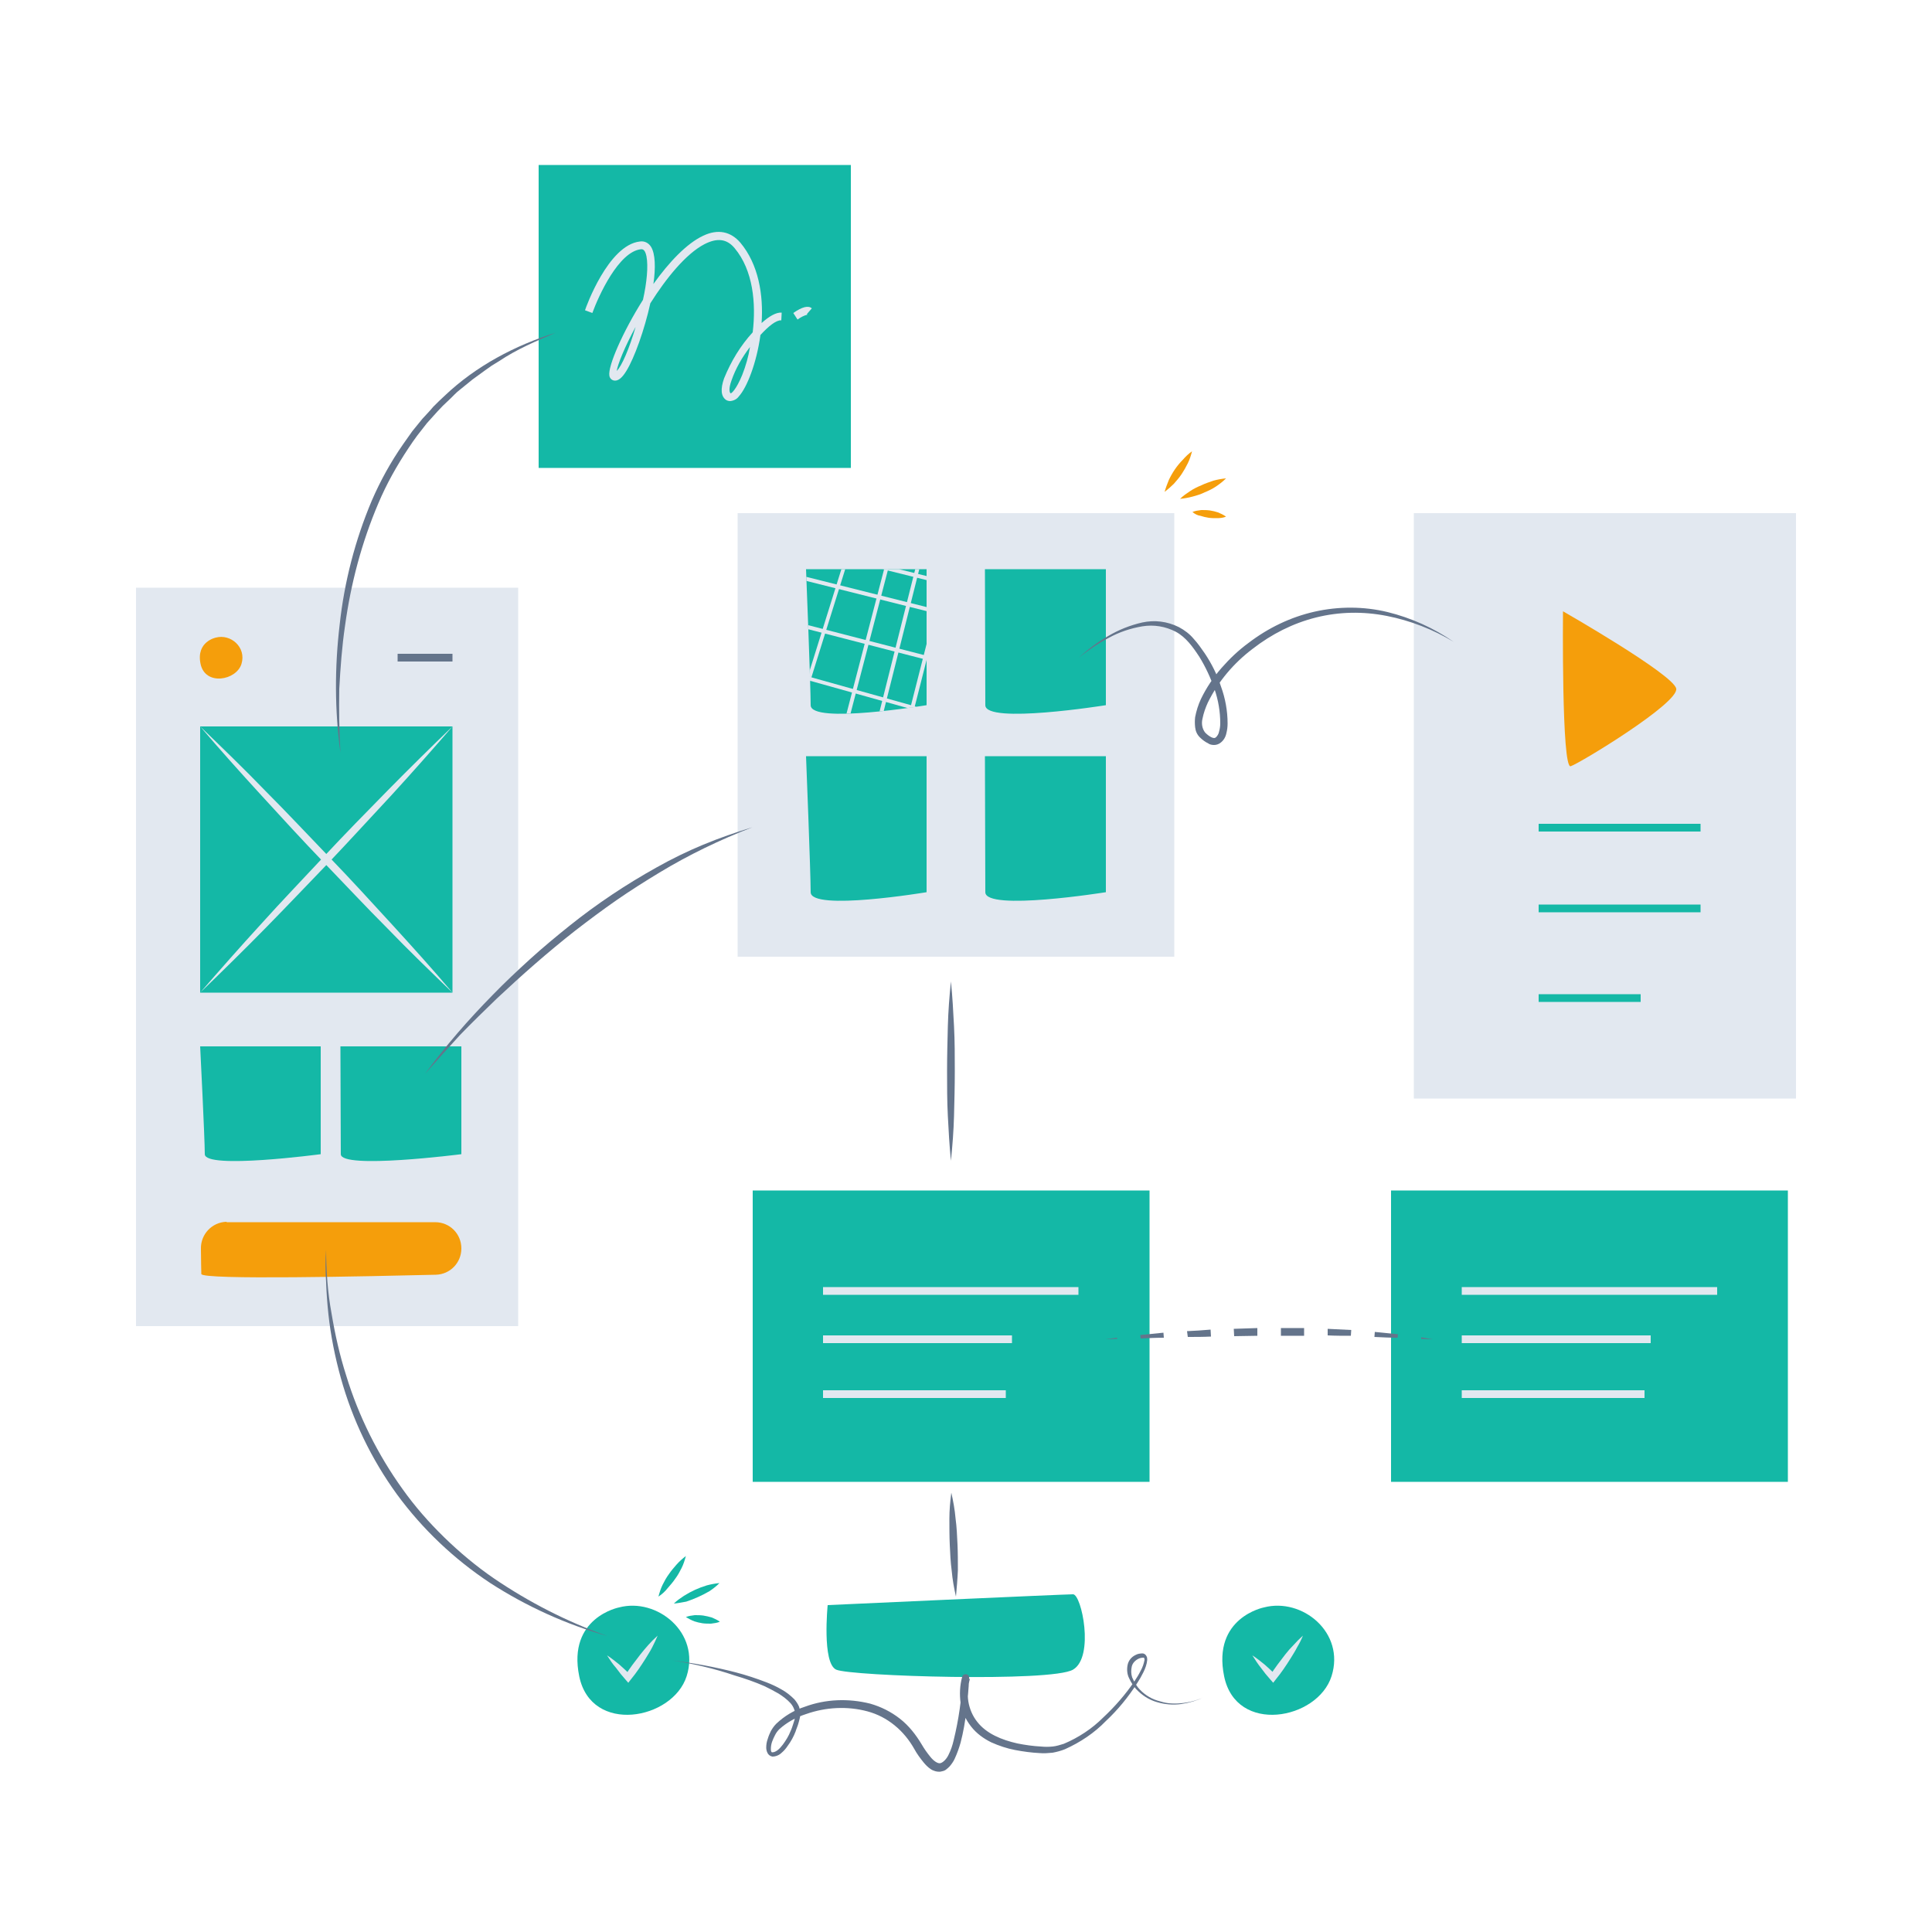
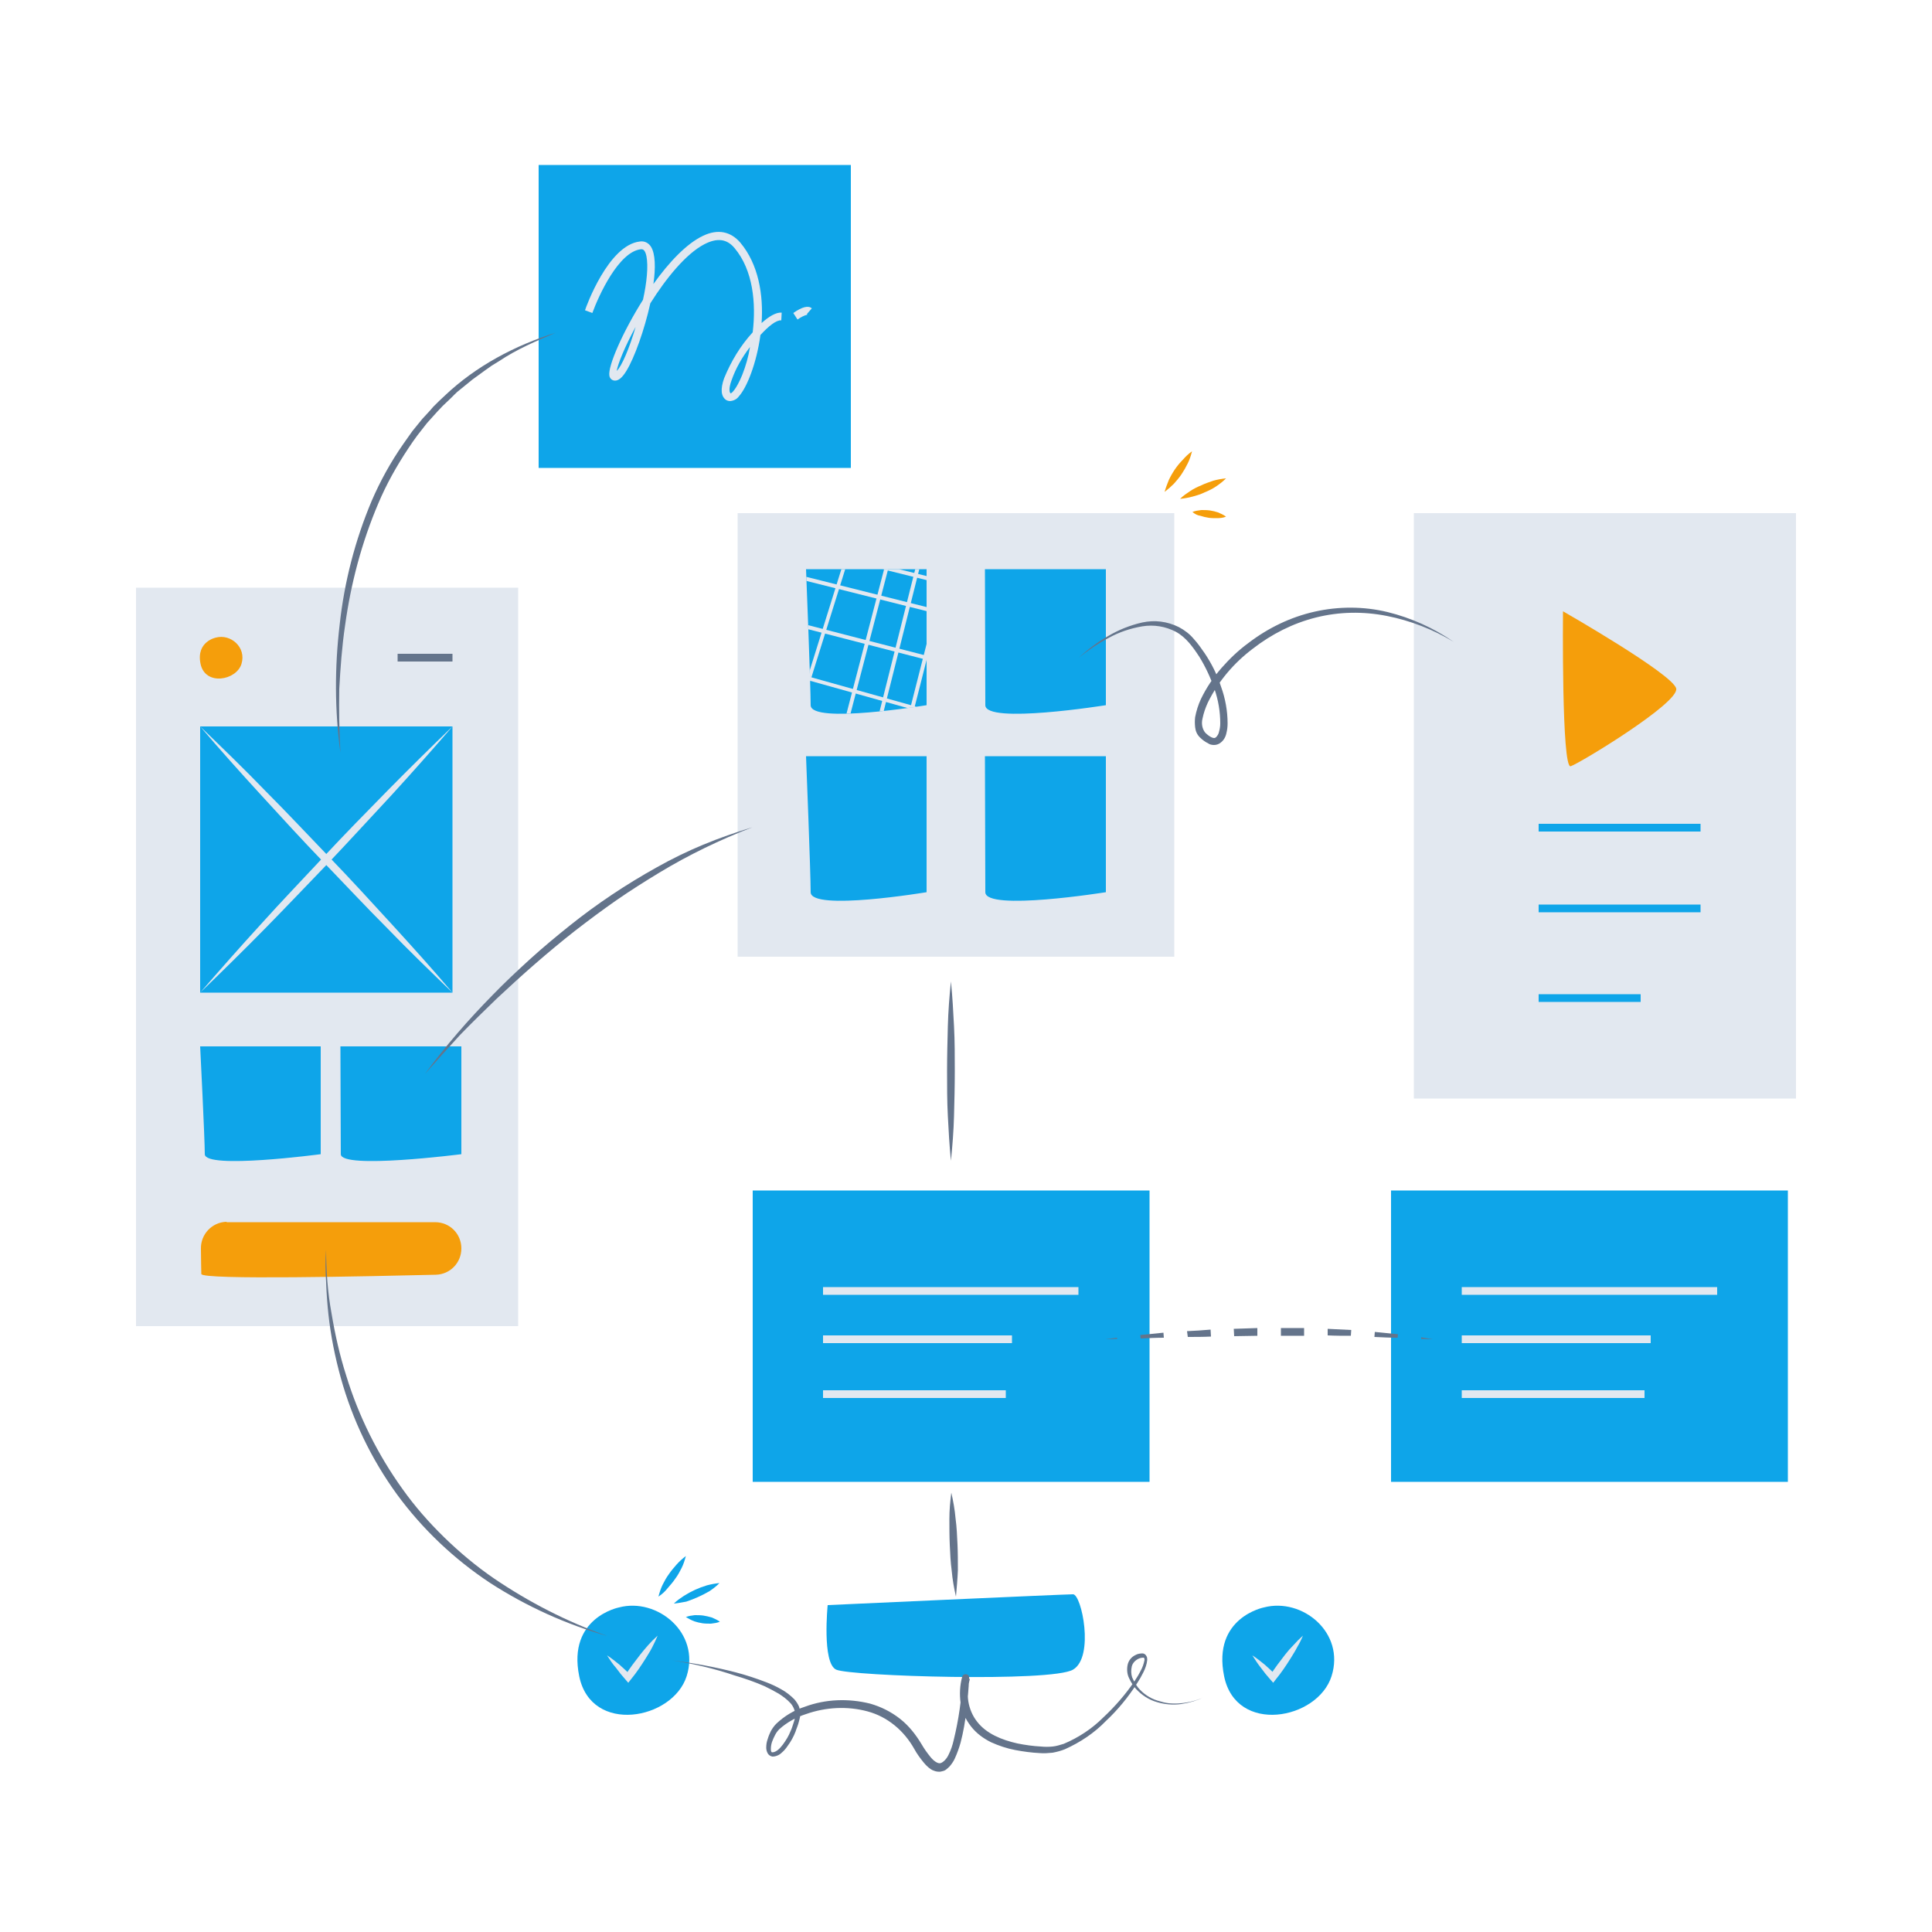
<svg xmlns="http://www.w3.org/2000/svg" xmlns:xlink="http://www.w3.org/1999/xlink" transform="scale(1)" version="1.1" id="Layer_1" x="0px" y="0px" viewBox="0 0 500 500" xml:space="preserve" class="show_show__wrapper__graphic__5Waiy ">
  <style type="text/css">
	.st0{fill:#E2E8F0;}
- 	.st1{fill:#14B8A6;}
+ 	.st1{fill:#0ea5e9;}
	.st2{fill:#F59E0B;}
	.st3{fill:#64748B;}
	.st4{clip-path:url(#SVGID_2_);}
</style>
  <g id="screen">
    <rect class="st0" x="35.2" y="152.1" width="98.9" height="191.1" />
    <rect class="st1" x="51.8" y="188" width="65.3" height="68.9" />
    <path class="st1" d="M51.8,270.8H83v27.9c0,0-30,4-30,0S51.8,270.8,51.8,270.8z" />
    <path class="st0" d="M51.8,256.9c5.2-6,10.4-11.9,15.8-17.8c5.3-5.9,10.8-11.6,16.2-17.4s10.9-11.4,16.5-17.1s11.2-11.2,16.9-16.7   c-5.2,6-10.4,11.9-15.8,17.8c-5.4,5.8-10.7,11.6-16.2,17.4c-5.5,5.7-10.9,11.4-16.5,17.1S57.5,251.4,51.8,256.9z" />
    <path class="st0" d="M51.8,188c5.7,5.5,11.4,11,16.9,16.7c5.6,5.6,11,11.4,16.5,17.1s10.8,11.5,16.2,17.4s10.7,11.8,15.8,17.8   c-5.7-5.5-11.4-11-16.9-16.7c-5.6-5.6-11-11.4-16.5-17.1s-10.8-11.5-16.2-17.4S56.9,194,51.8,188z" />
    <path class="st1" d="M88.1,270.8h31.3v27.9c0,0-31.2,4-31.2,0S88.1,270.8,88.1,270.8z" />
    <path class="st2" d="M58.8,316.3h53.8c3.8,0,6.8,3,6.8,6.8l0,0c0,3.7-2.9,6.7-6.6,6.8c-17,0.4-60.7,1.4-60.7-0.2   c0-0.9-0.1-3.6-0.1-6.5c-0.1-3.8,2.9-6.9,6.6-7C58.6,316.3,58.7,316.3,58.8,316.3z" />
    <path class="st2" d="M55.9,165c0,0-5.2,1-4,6.8s9.3,4.3,10.6,0S59.7,164,55.9,165z" />
    <rect class="st3" x="102.9" y="169.2" width="14.2" height="2" />
    <rect class="st1" x="139.4" y="42.7" width="80.8" height="78.4" />
    <path class="st0" d="M189,103.8c-0.4,0-0.8-0.1-1.1-0.3c-1.3-0.9-1.5-2.8-0.5-5.6c1.8-4.4,4.2-8.4,7.4-11.9   c0.9-7.5,0.1-16.1-4.7-21.8c-2-2.4-4.5-2.7-7.8-1c-4.8,2.5-9.9,8.8-14,15.3c-1.5,6.8-4.1,14.1-6.2,17.5c-1.1,1.8-2.1,2.6-3.1,2.5   c-0.7-0.1-1.2-0.6-1.3-1.3c-0.4-2.4,3.4-11.2,8.7-19.6c1-4.5,1.4-8.7,0.9-11.3c-0.4-1.9-1.1-1.8-1.4-1.8   c-5.8,0.6-11,12.1-12.6,16.5l-1.9-0.7c0.2-0.7,6-16.9,14.2-17.8c1.2-0.2,2.3,0.4,2.9,1.4c1.1,1.8,1.2,5.4,0.6,9.6   c4-5.6,8.6-10.5,12.9-12.5c3.8-1.8,7.1-1.1,9.6,1.8c4.7,5.6,6,13.5,5.5,20.8c1.9-1.7,3.7-2.8,5.2-2.7l-0.1,2   c-1.3-0.1-3.3,1.5-5.4,3.8c-1,7.3-3.5,13.6-5.6,15.9C190.7,103.3,189.9,103.7,189,103.8z M194.1,89.8c-2,2.6-3.7,5.5-4.8,8.7   c-0.8,2.2-0.5,3.1-0.2,3.3c0.2,0,1.4-0.9,3-4.8C193,94.7,193.7,92.3,194.1,89.8L194.1,89.8z M164.5,84.6c-2.8,5.1-4.6,9.6-4.9,11.4   C160.9,94.8,162.9,90.1,164.5,84.6L164.5,84.6z" />
    <path class="st0" d="M206.4,82.7l-1.1-1.7c2.3-1.6,3.9-2,4.8-1.2l-1.3,1.5c0.1,0.1,0.2,0.1,0.2,0.1l0,0   C208,81.7,207.2,82.1,206.4,82.7z" />
    <rect class="st0" x="365.9" y="132.8" width="98.9" height="151.5" />
    <path class="st2" d="M404.5,158.2c0,0-0.4,40.9,2,40.1s28.1-16.4,27.3-20.1S404.5,158.2,404.5,158.2z" />
    <rect class="st1" x="398.2" y="213.2" width="41.9" height="2" />
    <rect class="st1" x="398.2" y="234.1" width="41.9" height="2" />
    <rect class="st1" x="398.2" y="257.3" width="26.4" height="2" />
    <rect class="st1" x="360" y="308.1" width="102.7" height="75.4" />
    <rect class="st0" x="378.3" y="333.1" width="66.1" height="2" />
    <rect class="st0" x="378.3" y="345.6" width="48.9" height="2" />
    <rect class="st0" x="378.3" y="359.8" width="47.3" height="2" />
    <path class="st1" d="M160.2,416c0,0-13.4,2.6-10.3,17.8s24.2,11.3,27.8,0S170,413.4,160.2,416z" />
    <path class="st0" d="M157.1,428.4c1.1,0.7,2.2,1.6,3.2,2.4c1,0.9,2,1.8,2.9,2.7l-1.4,0.1c1.2-1.9,2.5-3.6,3.9-5.4   c0.7-0.9,1.4-1.7,2.1-2.5c0.7-0.8,1.5-1.6,2.4-2.4c-0.4,1-0.9,2-1.4,3c-0.5,1-1.1,1.9-1.7,2.9c-1.2,1.9-2.4,3.7-3.8,5.4l-0.7,0.9   l-0.7-0.8c-0.9-1-1.7-2-2.5-3.1C158.5,430.6,157.8,429.5,157.1,428.4z" />
    <path class="st1" d="M214.2,415.4c0,0-1.5,15,2.2,16.7s55.7,3.3,61.3,0s2.2-19.5,0-19.5S214.2,415.4,214.2,415.4z" />
    <path class="st1" d="M327.1,416c0,0-13.4,2.6-10.3,17.8s24.2,11.3,27.8,0S337,413.4,327.1,416z" />
    <path class="st0" d="M324.1,428.4c1.1,0.7,2.2,1.6,3.2,2.4c1,0.9,2,1.8,2.9,2.7l-1.5,0.1c1.2-1.9,2.5-3.6,3.9-5.4   c0.7-0.9,1.4-1.7,2.2-2.5c0.7-0.8,1.5-1.6,2.4-2.4c-0.4,1-0.9,2-1.5,3c-0.5,1-1.1,1.9-1.7,2.9c-1.2,1.9-2.4,3.7-3.8,5.4l-0.7,0.9   l-0.7-0.8c-0.9-1-1.7-2-2.5-3.1C325.5,430.6,324.8,429.5,324.1,428.4z" />
    <rect class="st1" x="194.8" y="308.1" width="102.7" height="75.4" />
    <rect class="st0" x="213" y="333.1" width="66.1" height="2" />
    <rect class="st0" x="213" y="345.6" width="48.9" height="2" />
    <rect class="st0" x="213" y="359.8" width="47.3" height="2" />
    <rect class="st0" x="190.9" y="132.8" width="113" height="114.8" />
    <path class="st1" d="M208.6,147.3h31.2v35.2c0,0-30,5-30,0S208.6,147.3,208.6,147.3z" />
    <path class="st1" d="M254.9,147.3h31.3v35.2c0,0-31.2,5-31.2,0S254.9,147.3,254.9,147.3z" />
    <path class="st1" d="M208.6,195.7h31.2v35.2c0,0-30,5-30,0S208.6,195.7,208.6,195.7z" />
    <path class="st1" d="M254.9,195.7h31.3v35.2c0,0-31.2,5-31.2,0S254.9,195.7,254.9,195.7z" />
    <g>
      <defs>
        <path id="SVGID_1_" d="M208.6,147.3h31.2v35.2c0,0-30,5-30,0S208.6,147.3,208.6,147.3z" />
      </defs>
      <clipPath id="SVGID_2_">
        <use xlink:href="#SVGID_1_" style="overflow: visible;" />
      </clipPath>
      <g class="st4">
        <path class="st0" d="M312.3,251.3c0,0-0.1,0-0.1,0l-216.1-68c-0.3-0.1-0.4-0.4-0.3-0.6c0.1-0.3,0.4-0.4,0.7-0.4l216.1,68     c0.3,0,0.5,0.3,0.4,0.6C312.9,251.1,312.6,251.3,312.3,251.3z" />
        <path class="st0" d="M316.7,236h-0.1L99.8,172c-0.3-0.1-0.4-0.4-0.4-0.6s0.4-0.4,0.6-0.4l216.8,64c0.3,0,0.5,0.3,0.4,0.6     S317,236,316.7,236L316.7,236z" />
        <path class="st0" d="M320.8,221.8h-0.1l-217.3-62.2c-0.3-0.1-0.4-0.4-0.4-0.6c0.1-0.3,0.4-0.4,0.6-0.4l217.3,62.2     c0.3,0,0.5,0.3,0.4,0.6S321,221.8,320.8,221.8L320.8,221.8z" />
        <path class="st0" d="M324.6,208.3h-0.1l-217.8-60.9c-0.3-0.1-0.4-0.4-0.3-0.6c0.1-0.3,0.4-0.4,0.6-0.3l0,0l217.8,60.9     c0.3,0.1,0.4,0.3,0.3,0.6c0,0,0,0,0,0C325,208.1,324.8,208.3,324.6,208.3z" />
        <path class="st0" d="M328.8,193.7h-0.1l-218.9-56.5c-0.3-0.1-0.4-0.3-0.4-0.6s0.3-0.4,0.6-0.4l218.9,56.5c0.3,0,0.5,0.3,0.4,0.6     S329.1,193.7,328.8,193.7L328.8,193.7z" />
        <path class="st0" d="M332.4,181.4h-0.1l-219.3-55.1c-0.3-0.1-0.4-0.3-0.4-0.6c0.1-0.3,0.3-0.4,0.6-0.4l219.3,55.1     c0.3,0.1,0.4,0.3,0.4,0.6c0,0,0,0,0,0C332.8,181.2,332.6,181.4,332.4,181.4z" />
        <path class="st0" d="M334.6,173.6h-0.1l-219.5-54.4c-0.3-0.1-0.4-0.3-0.4-0.6c0,0,0,0,0,0c0.1-0.3,0.3-0.4,0.6-0.4c0,0,0,0,0,0     l219.5,54.4c0.3,0,0.5,0.3,0.4,0.6S334.9,173.6,334.6,173.6L334.6,173.6z" />
        <path class="st0" d="M336.5,166.8h-0.1l-218.9-56.5c-0.3-0.1-0.4-0.3-0.4-0.6c0,0,0,0,0,0c0.1-0.3,0.3-0.4,0.6-0.4c0,0,0,0,0,0     l218.9,56.5c0.3,0.1,0.4,0.3,0.4,0.6C337,166.7,336.8,166.8,336.5,166.8z" />
        <path class="st0" d="M137.7,248.8h-0.1c-0.3-0.1-0.4-0.4-0.3-0.6L189.6,65c0.1-0.3,0.3-0.4,0.6-0.3c0,0,0,0,0,0     c0.3,0.1,0.4,0.3,0.3,0.6c0,0,0,0,0,0l-52.4,183.1C138.1,248.6,137.9,248.7,137.7,248.8z" />
        <path class="st0" d="M126.7,245.3c0,0-0.1,0-0.1,0c-0.3-0.1-0.4-0.3-0.3-0.6c0,0,0,0,0,0l54-180.1c0.1-0.3,0.3-0.4,0.6-0.3     c0,0,0,0,0,0c0.3,0.1,0.4,0.4,0.3,0.6l-54,180.1C127.1,245.1,126.9,245.3,126.7,245.3z" />
        <path class="st0" d="M114.5,241.8c0,0-0.1,0-0.1,0c-0.3-0.1-0.4-0.3-0.3-0.6l40-139.9c0.1-0.3,0.4-0.4,0.6-0.3     c0.3,0.1,0.4,0.3,0.3,0.6c0,0,0,0,0,0l-40,139.9C114.9,241.7,114.7,241.8,114.5,241.8z" />
        <path class="st0" d="M102.6,238.5h-0.1c-0.3-0.1-0.4-0.3-0.4-0.6c0,0,0,0,0,0l38.7-140.4c0.1-0.3,0.4-0.4,0.6-0.4     c0.3,0.1,0.4,0.4,0.4,0.6l-38.8,140.3C103,238.3,102.8,238.5,102.6,238.5z" />
        <path class="st0" d="M92.6,235.6h-0.1c-0.3-0.1-0.4-0.3-0.4-0.6c0,0,0,0,0,0l34.5-141.5c0.1-0.3,0.3-0.4,0.6-0.4c0,0,0,0,0,0     c0.3,0.1,0.4,0.3,0.4,0.6L93.1,235.2C93,235.4,92.8,235.5,92.6,235.6z" />
        <path class="st0" d="M81.9,232.4h-0.1c-0.3-0.1-0.4-0.3-0.4-0.6c0,0,0,0,0,0L114.5,90c0.1-0.3,0.3-0.4,0.6-0.4     c0.3,0.1,0.4,0.3,0.4,0.6L82.3,232.1C82.3,232.3,82.1,232.4,81.9,232.4z" />
        <path class="st0" d="M75,230.5h-0.1c-0.3-0.1-0.4-0.3-0.4-0.6l32.3-142.1c0.1-0.3,0.3-0.5,0.6-0.4s0.5,0.3,0.4,0.6l0,0     L75.4,230.1C75.4,230.3,75.2,230.5,75,230.5z" />
        <path class="st0" d="M66.3,228h-0.1c-0.3-0.1-0.4-0.3-0.4-0.6c0,0,0,0,0,0l34.5-141.5c0.1-0.3,0.3-0.4,0.6-0.4     c0.3,0.1,0.4,0.3,0.4,0.6L66.8,227.6C66.7,227.8,66.5,228,66.3,228z" />
        <path class="st0" d="M179.9,270.3h-0.1c-0.3-0.1-0.4-0.4-0.3-0.6l71.5-228.8c0.1-0.3,0.4-0.4,0.6-0.3c0.3,0.1,0.4,0.4,0.3,0.6     c0,0,0,0,0,0L180.4,270C180.3,270.2,180.1,270.3,179.9,270.3z" />
        <path class="st0" d="M168.9,266.7c0,0-0.1,0-0.1,0c-0.3-0.1-0.4-0.3-0.3-0.6c0,0,0,0,0,0l67.5-229.5c0.1-0.3,0.4-0.4,0.6-0.4     s0.4,0.4,0.4,0.6l-67.6,229.4C169.3,266.5,169.1,266.7,168.9,266.7z" />
        <path class="st0" d="M156.7,263.2c0,0-0.1,0-0.1,0c-0.3-0.1-0.4-0.3-0.4-0.6c0,0,0,0,0,0l65.8-230c0.1-0.3,0.4-0.4,0.6-0.3     c0.3,0.1,0.4,0.4,0.3,0.6l-65.8,230C157.1,263.1,156.9,263.2,156.7,263.2z" />
        <path class="st0" d="M144.8,259.9h-0.1c-0.3-0.1-0.4-0.4-0.4-0.6l64.5-230.4c0.1-0.3,0.3-0.4,0.6-0.4c0.3,0.1,0.4,0.3,0.4,0.6     c0,0,0,0,0,0l-64.5,230.4C145.2,259.8,145,259.9,144.8,259.9z" />
        <path class="st0" d="M134.8,257h-0.1c-0.3-0.1-0.4-0.3-0.4-0.6c0,0,0,0,0,0l60.2-231.6c0.1-0.3,0.3-0.4,0.6-0.4s0.4,0.3,0.4,0.6     l-60.3,231.5C135.3,256.8,135.1,257,134.8,257z" />
        <path class="st0" d="M124.1,253.8c0,0-0.1,0-0.1,0c-0.3-0.1-0.4-0.3-0.4-0.6l58.9-231.9c0.1-0.3,0.3-0.4,0.6-0.4c0,0,0,0,0,0     c0.3,0.1,0.4,0.3,0.4,0.6l-58.9,231.9C124.5,253.7,124.3,253.8,124.1,253.8z" />
        <path class="st0" d="M117.2,251.9h-0.1c-0.3-0.1-0.4-0.3-0.4-0.6c0,0,0,0,0,0l58.1-232.2c0.1-0.3,0.3-0.4,0.6-0.4     c0.3,0.1,0.4,0.3,0.4,0.6c0,0,0,0,0,0l-58.1,232.1C117.6,251.7,117.4,251.9,117.2,251.9z" />
        <path class="st0" d="M108.5,249.4h-0.1c-0.3-0.1-0.4-0.3-0.4-0.6c0,0,0,0,0,0l60.2-231.6c0.1-0.3,0.3-0.4,0.6-0.4     s0.4,0.3,0.4,0.6L109,249C108.9,249.2,108.7,249.4,108.5,249.4z" />
        <path class="st0" d="M306,154.9h-0.2l-177.8-57c-0.3-0.1-0.4-0.4-0.3-0.6c0.1-0.3,0.3-0.4,0.6-0.3c0,0,0,0,0,0l177.8,57     c0.3,0.1,0.4,0.4,0.3,0.6C306.4,154.7,306.2,154.9,306,154.9z" />
        <path class="st0" d="M310.3,139.6c0,0-0.1,0-0.1,0l-178.5-53c-0.3-0.1-0.4-0.3-0.3-0.6c0,0,0,0,0,0c0.1-0.3,0.4-0.4,0.6-0.3     l178.5,53c0.3,0.1,0.4,0.4,0.3,0.6C310.7,139.5,310.6,139.6,310.3,139.6z" />
        <path class="st0" d="M314.4,125.4c0,0-0.1,0-0.1,0l-179-51.2c-0.3-0.1-0.4-0.4-0.4-0.6c0.1-0.3,0.3-0.4,0.6-0.3c0,0,0,0,0,0     l179,51.2c0.3,0.1,0.4,0.4,0.3,0.6l0,0C314.8,125.3,314.6,125.4,314.4,125.4z" />
        <path class="st0" d="M318.3,111.9c0,0-0.1,0-0.1,0L138.6,62c-0.3-0.1-0.4-0.4-0.4-0.6c0.1-0.3,0.4-0.4,0.6-0.4l179.5,49.9     c0.3,0,0.5,0.3,0.4,0.6S318.5,112,318.3,111.9L318.3,111.9z" />
        <path class="st0" d="M322.4,97.3h-0.1L141.6,51.8c-0.3-0.1-0.4-0.3-0.4-0.6s0.3-0.4,0.6-0.4l180.7,45.6c0.3,0,0.5,0.3,0.4,0.6     S322.7,97.4,322.4,97.3L322.4,97.3z" />
        <path class="st0" d="M326,85h-0.1l-181-44.2c-0.3-0.1-0.4-0.3-0.4-0.6c0,0,0,0,0,0c0.1-0.3,0.3-0.4,0.6-0.4l181,44.1     c0.3,0,0.5,0.3,0.4,0.6S326.3,85,326,85z" />
        <path class="st0" d="M328.2,77.2h-0.1L146.8,33.8c-0.3-0.1-0.4-0.3-0.4-0.6c0.1-0.3,0.3-0.4,0.6-0.4c0,0,0,0,0,0l181.3,43.4     c0.3,0.1,0.4,0.3,0.4,0.6C328.7,77,328.5,77.2,328.2,77.2z" />
        <path class="st0" d="M330.2,70.4H330L149.4,24.9c-0.3-0.1-0.4-0.3-0.4-0.6c0,0,0,0,0,0c0.1-0.3,0.3-0.4,0.6-0.4c0,0,0,0,0,0     l180.7,45.6c0.3,0,0.5,0.3,0.4,0.6S330.4,70.5,330.2,70.4L330.2,70.4z" />
        <path class="st0" d="M266.6,299.9h-0.1c-0.3-0.1-0.4-0.4-0.3-0.6c0,0,0,0,0,0l71.5-228.8c0.1-0.3,0.4-0.4,0.6-0.3     c0.3,0.1,0.4,0.4,0.4,0.7l-71.5,228.8C267,299.7,266.8,299.9,266.6,299.9z" />
        <path class="st0" d="M255.6,296.2c0,0-0.1,0-0.1,0c-0.3-0.1-0.4-0.3-0.3-0.6c0,0,0,0,0,0l67.5-229.5c0.1-0.3,0.4-0.4,0.6-0.3     c0.3,0.1,0.4,0.4,0.3,0.6l-67.5,229.5C256,296.1,255.8,296.2,255.6,296.2z" />
        <path class="st0" d="M243.4,292.7c0,0-0.1,0-0.1,0c-0.3-0.1-0.4-0.3-0.3-0.6c0,0,0,0,0,0l65.8-230c0.1-0.3,0.3-0.4,0.6-0.4     c0,0,0,0,0,0c0.3,0.1,0.4,0.3,0.3,0.6c0,0,0,0,0,0l-65.8,230C243.8,292.6,243.6,292.8,243.4,292.7z" />
        <path class="st0" d="M231.5,289.4h-0.1c-0.3-0.1-0.4-0.4-0.3-0.6l64.5-230.4c0.1-0.3,0.4-0.4,0.6-0.3c0.3,0.1,0.4,0.4,0.4,0.6     L232,289.1C231.9,289.3,231.7,289.4,231.5,289.4z" />
        <path class="st0" d="M221.5,286.5h-0.1c-0.3-0.1-0.4-0.3-0.4-0.6c0,0,0,0,0,0l60.2-231.6c0.1-0.3,0.3-0.4,0.6-0.4     s0.4,0.3,0.4,0.6L222,286.1C221.9,286.3,221.8,286.5,221.5,286.5z" />
        <path class="st0" d="M210.8,283.4h-0.1c-0.3-0.1-0.4-0.3-0.4-0.6c0,0,0,0,0,0l58.9-231.9c0.1-0.3,0.3-0.4,0.6-0.4     c0.3,0.1,0.4,0.3,0.4,0.6c0,0,0,0,0,0L211.3,283C211.2,283.2,211,283.4,210.8,283.4z" />
        <path class="st0" d="M203.9,281.4h-0.1c-0.3-0.1-0.4-0.3-0.4-0.6c0,0,0,0,0,0l58.2-232.2c0.1-0.3,0.3-0.4,0.6-0.4     c0.3,0.1,0.4,0.3,0.4,0.6L204.4,281C204.3,281.2,204.1,281.4,203.9,281.4z" />
        <path class="st0" d="M195.2,278.9h-0.1c-0.3-0.1-0.4-0.3-0.4-0.6c0,0,0,0,0,0L255,46.7c0.1-0.3,0.4-0.4,0.6-0.4     c0.3,0.1,0.4,0.4,0.4,0.6l-60.3,231.5C195.6,278.7,195.4,278.9,195.2,278.9z" />
      </g>
    </g>
    <path class="st2" d="M301.4,127.3c0.3-1.1,0.7-2.1,1.1-3.1c0.9-1.9,2.1-3.7,3.6-5.2c0.7-0.8,1.5-1.6,2.4-2.2   c-0.3,1.1-0.6,2.1-1.1,3.1c-0.5,1-1,1.9-1.6,2.8c-0.6,0.9-1.3,1.7-2,2.5C303.1,125.9,302.3,126.6,301.4,127.3z" />
    <path class="st2" d="M305.4,129.1c0.8-0.8,1.7-1.4,2.6-2c0.9-0.6,1.9-1.1,2.9-1.5c1-0.5,2-0.8,3.1-1.2c1.1-0.3,2.2-0.5,3.3-0.6   c-0.8,0.8-1.7,1.5-2.6,2.1c-0.9,0.6-1.9,1.1-2.9,1.5c-1,0.5-2,0.8-3.1,1.1C307.6,128.8,306.5,129,305.4,129.1z" />
    <path class="st2" d="M308.6,132.5c0.7-0.3,1.5-0.4,2.3-0.5c0.7,0,1.5,0,2.2,0.1c0.7,0.1,1.5,0.3,2.1,0.5c0.7,0.3,1.4,0.6,2.1,1.1   c-0.7,0.3-1.5,0.4-2.3,0.4c-0.7,0-1.5,0-2.2-0.1c-0.7-0.1-1.5-0.3-2.1-0.5C309.9,133.4,309.2,133,308.6,132.5z" />
    <path class="st1" d="M170.4,413.2c0.3-1.1,0.6-2.1,1.1-3.1c0.5-1,1-1.9,1.6-2.7c0.6-0.9,1.3-1.7,2-2.5c0.7-0.8,1.5-1.5,2.4-2.2   c-0.3,1.1-0.6,2.1-1.1,3.1c-0.5,1-1,1.9-1.6,2.7c-0.6,0.9-1.3,1.7-2,2.5C172.1,411.9,171.3,412.6,170.4,413.2z" />
    <path class="st1" d="M174.4,415c0.8-0.8,1.7-1.4,2.6-2c1.9-1.2,3.9-2.1,5.9-2.7c1.1-0.3,2.2-0.5,3.3-0.6c-0.8,0.8-1.7,1.5-2.6,2.1   c-1.9,1.1-3.9,2-6,2.7C176.5,414.7,175.5,414.9,174.4,415z" />
    <path class="st1" d="M177.5,418.5c0.7-0.3,1.5-0.4,2.3-0.5c0.7,0,1.5,0,2.2,0.1c0.7,0.1,1.5,0.3,2.2,0.5c0.7,0.3,1.4,0.6,2.1,1.1   c-0.7,0.3-1.5,0.4-2.3,0.5c-0.7,0-1.5,0-2.2-0.1c-0.7-0.1-1.5-0.3-2.1-0.5C178.9,419.3,178.2,418.9,177.5,418.5z" />
  </g>
  <g id="line">
    <path class="st3" d="M88.1,194.8c-1.5-11-1.5-22.1-0.2-33.1c1.2-11.1,4-21.9,8.3-32.1c2.2-5.1,4.9-10,8.1-14.6   c0.8-1.1,1.6-2.3,2.4-3.4l2.6-3.2c0.9-1,1.9-2,2.8-3.1c1-1,2-2,3-2.9c8.1-7.7,18.2-13,28.7-16.3c-5.1,2.2-10.1,4.3-14.7,7.4   l-1.8,1.1l-1.7,1.2c-1.1,0.8-2.2,1.6-3.3,2.4l-3.2,2.6c-1.1,0.8-2,1.9-3,2.8c-1,0.9-2,1.9-2.9,2.9c-0.9,1-1.8,2-2.7,3l-2.5,3.2   c-0.8,1.1-1.6,2.2-2.3,3.3c-3,4.5-5.7,9.3-7.8,14.3c-4.3,10.1-7.1,20.7-8.6,31.6c-0.8,5.4-1.2,10.9-1.5,16.4   C87.7,183.8,87.8,189.3,88.1,194.8z" />
    <path class="st3" d="M110,277.9c5.3-7.2,11.2-14,17.5-20.4c3.1-3.2,6.4-6.3,9.7-9.3s6.8-5.9,10.3-8.7c7-5.6,14.5-10.6,22.4-15   c3.9-2.2,8-4.2,12.1-5.9c4.1-1.7,8.4-3.2,12.7-4.5c-8.3,3.2-16.4,7.1-24,11.7c-3.8,2.3-7.6,4.7-11.2,7.2s-7.2,5.2-10.7,7.9   c-7,5.5-13.7,11.4-20.2,17.5c-3.2,3.1-6.4,6.2-9.5,9.4C116,271.2,113,274.5,110,277.9z" />
    <polygon class="st3" points="286.1,346.6 289.1,346.2 289.1,346.5  " />
    <path class="st3" d="M295.1,345.5c2-0.2,4-0.4,6-0.6l0.1,1.3c-2,0-4,0.1-6,0.2L295.1,345.5z" />
    <path class="st3" d="M307.2,344.5c2-0.1,4-0.2,6.1-0.4l0.1,1.8c-2,0.1-4,0.1-6,0.1L307.2,344.5z" />
    <polygon class="st3" points="319.3,343.9 325.4,343.7 325.4,345.7 319.4,345.8  " />
    <polygon class="st3" points="331.5,343.7 337.5,343.7 337.5,345.7 331.5,345.7  " />
    <path class="st3" d="M343.6,343.9c2,0.1,4,0.2,6.1,0.3l-0.1,1.5c-2,0-4,0-6-0.1L343.6,343.9z" />
    <path class="st3" d="M355.8,344.7c2,0.2,4,0.4,6,0.6l-0.1,0.9c-2,0-4-0.1-6-0.2L355.8,344.7z" />
    <polygon class="st3" points="367.8,346.1 370.8,346.6 367.8,346.5  " />
    <path class="st3" d="M279.2,170.2c2.3-2.1,4.8-4,7.6-5.6c2.7-1.6,5.7-2.8,8.8-3.5c3.2-0.7,6.5-0.3,9.5,1.2c1.5,0.8,2.8,1.8,3.8,3   c1.1,1.2,2,2.5,2.9,3.8c1.8,2.7,3.2,5.5,4.2,8.6c1.1,3,1.7,6.3,1.7,9.5c0,0.9-0.1,1.7-0.3,2.5c-0.2,1-0.7,1.9-1.5,2.5   c-0.5,0.4-1.1,0.6-1.7,0.6c-0.5,0-1.1-0.1-1.5-0.4c-0.8-0.4-1.5-0.9-2.2-1.6c-0.7-0.7-1.1-1.6-1.2-2.6c-0.1-0.9-0.1-1.8,0-2.6   c0.3-1.6,0.8-3.2,1.5-4.7c1.4-2.9,3.2-5.6,5.3-8c2.1-2.4,4.4-4.6,7-6.5c5.1-3.9,10.9-6.7,17.1-8.1c6.2-1.4,12.7-1.4,18.9,0.1   c6.1,1.5,11.9,4.1,17.1,7.7c-5.3-3.2-11.2-5.5-17.3-6.7c-6.1-1.2-12.3-1.1-18.3,0.4c-6,1.5-11.5,4.3-16.4,8.1   c-4.9,3.7-8.9,8.4-11.6,13.9c-0.6,1.3-1.1,2.7-1.4,4.2c-0.3,1.2-0.1,2.6,0.7,3.6c0.5,0.5,1,0.9,1.6,1.2c0.2,0.1,0.5,0.2,0.7,0.2   c0.2,0,0.4-0.1,0.5-0.2c0.4-0.4,0.7-0.9,0.8-1.5c0.2-0.7,0.3-1.4,0.3-2.1c0-3-0.5-6-1.5-8.9c-1-2.9-2.3-5.7-3.9-8.3   c-1.7-2.6-3.5-5.1-6.1-6.5c-2.7-1.4-5.7-1.9-8.7-1.4c-3,0.5-6,1.5-8.7,3C284.2,166.5,281.6,168.3,279.2,170.2z" />
    <path class="st3" d="M174,429.7c5.5,0.7,11,1.7,16.4,3.1c2.7,0.7,5.4,1.6,8,2.6c1.3,0.5,2.6,1.1,3.8,1.8c1.3,0.7,2.4,1.6,3.4,2.6   c0.5,0.6,0.9,1.2,1.2,1.9c0.1,0.4,0.2,0.7,0.3,1.1c0,0.4,0,0.8,0,1.2c-0.1,0.7-0.3,1.4-0.5,2.1c-0.2,0.7-0.5,1.3-0.7,2   c-0.5,1.3-1.2,2.6-2.1,3.8c-0.4,0.6-0.9,1.2-1.5,1.7c-0.6,0.6-1.5,1-2.4,1c-0.6-0.1-1.1-0.5-1.3-1c-0.2-0.4-0.3-0.9-0.3-1.3   c0-0.8,0.1-1.5,0.4-2.3c0.2-0.7,0.5-1.4,0.8-2c0.4-0.7,0.8-1.3,1.4-1.9c2.1-2,4.6-3.5,7.4-4.4c5.4-2,11.3-2.2,16.9-0.8   c2.8,0.8,5.4,2.1,7.7,3.9c2.3,1.8,4.1,4.1,5.6,6.6c0.7,1.2,1.4,2.2,2.3,3.3c0.8,1,1.9,1.8,2.6,1.6s1.6-1.1,2.1-2.2   c0.6-1.2,1-2.4,1.3-3.7c1.3-5.3,2.1-10.8,2.3-16.2l1.9,0.3c-0.5,1.9-0.7,3.9-0.4,5.8c0.3,1.9,1.1,3.8,2.3,5.3   c2.4,3.1,6.4,4.7,10.4,5.6c2,0.4,4.1,0.7,6.1,0.8c1,0.1,2,0.1,3,0c1-0.1,1.9-0.4,2.9-0.7c3.8-1.6,7.3-3.9,10.2-6.8   c3-2.8,5.8-6,8.1-9.4c0.6-0.9,1.1-1.7,1.6-2.7c0.5-0.9,0.8-1.8,1-2.8c0-0.2,0-0.3-0.1-0.5c0-0.1-0.1-0.1-0.2-0.1   c-0.4,0-0.9,0.1-1.3,0.3c-0.8,0.4-1.5,1.1-1.7,2c-0.2,0.9-0.2,1.9,0.1,2.8c0.4,0.9,0.9,1.8,1.5,2.6c1.3,1.6,3.1,2.8,5,3.4   c1,0.3,2,0.6,3,0.7c1,0.1,2.1,0.1,3.1,0c2.1-0.2,4.1-0.7,6.1-1.6c-1.9,0.9-3.9,1.5-6,1.8c-2.1,0.3-4.3,0.1-6.3-0.5   c-2.1-0.6-3.9-1.8-5.4-3.4c-0.7-0.8-1.3-1.7-1.8-2.8c-0.5-1-0.6-2.2-0.4-3.3c0.2-1.2,1-2.2,2.1-2.7c0.5-0.3,1.2-0.4,1.8-0.4   c0.4,0,0.8,0.3,1,0.7c0.2,0.3,0.2,0.7,0.2,1c-0.1,1.1-0.5,2.2-1,3.2c-0.5,1-1,1.9-1.6,2.8c-2.3,3.6-5,6.9-8.1,9.8   c-3,3.1-6.6,5.5-10.6,7.3c-1,0.4-2.1,0.7-3.2,0.9c-1.1,0.1-2.2,0.2-3.3,0.1c-2.1-0.1-4.3-0.4-6.4-0.8c-2.1-0.4-4.2-1.1-6.2-2   c-2-1-3.8-2.3-5.2-4.1c-1.4-1.8-2.4-3.9-2.7-6.1c-0.3-2.2-0.2-4.5,0.4-6.7c0.1-0.5,0.6-0.8,1.1-0.7c0.5,0.1,0.8,0.5,0.7,1l0,0   c-0.1,2.8-0.4,5.6-0.7,8.4c-0.3,2.8-0.8,5.6-1.5,8.3c-0.4,1.4-0.9,2.8-1.5,4.1c-0.3,0.7-0.8,1.4-1.3,2c-0.3,0.3-0.6,0.6-1,0.9   c-0.4,0.3-0.9,0.4-1.4,0.5c-0.9,0.1-1.9-0.2-2.6-0.7c-0.6-0.4-1.2-1-1.7-1.6c-0.9-1.1-1.8-2.3-2.5-3.6c-1.3-2.3-3-4.4-5.1-6.1   c-2.1-1.7-4.4-2.9-7-3.6c-5.2-1.4-10.8-1.1-15.9,0.7c-2.5,0.8-4.9,2.1-6.9,3.9c-0.4,0.4-0.8,0.9-1.1,1.5c-0.3,0.6-0.6,1.2-0.8,1.8   c-0.2,0.6-0.3,1.2-0.3,1.8c0,0.2,0,0.5,0.1,0.7c0.1,0.2,0.1,0.2,0.3,0.2c0.5,0,1-0.3,1.4-0.6c0.5-0.4,0.9-0.9,1.3-1.4   c0.8-1.1,1.5-2.2,2-3.5c0.3-0.6,0.5-1.3,0.7-1.9c0.2-0.6,0.4-1.2,0.5-1.9c0.1-1.2-0.4-2.5-1.2-3.4c-0.9-1-2-1.8-3.1-2.5   c-1.2-0.7-2.4-1.3-3.6-1.9c-2.5-1.1-5.1-2-7.8-2.8C184.8,431.8,179.5,430.6,174,429.7z" />
    <path class="st3" d="M84.4,323.4c0,5.5,0.4,11.1,1.4,16.5c0.9,5.4,2.1,10.8,3.8,16.1c3.2,10.5,8.2,20.5,14.6,29.4   c3.2,4.5,6.8,8.6,10.8,12.5c3.9,3.8,8.2,7.4,12.7,10.5c9.1,6.2,19,11.3,29.5,15c-10.7-3-21-7.7-30.3-13.7c-9.4-6.2-17.6-14-24.2-23   c-6.6-9.1-11.5-19.3-14.5-30.1c-1.5-5.4-2.6-10.9-3.2-16.4c-0.3-2.8-0.5-5.5-0.6-8.3C84.2,329,84.2,326.2,84.4,323.4z" />
    <path class="st3" d="M247.4,413.2c-0.5-2.2-0.9-4.4-1.1-6.7c-0.3-2.2-0.4-4.5-0.5-6.7s-0.1-4.5-0.1-6.7c0-2.3,0.2-4.5,0.5-6.8   c0.5,2.2,0.9,4.4,1.1,6.7c0.3,2.2,0.4,4.5,0.5,6.7s0.1,4.5,0.1,6.7C247.8,408.7,247.6,411,247.4,413.2z" />
    <path class="st3" d="M246.1,300.4c-0.4-3.9-0.6-7.8-0.8-11.6s-0.2-7.8-0.2-11.6s0.1-7.8,0.2-11.6s0.4-7.8,0.8-11.6   c0.4,3.9,0.6,7.8,0.8,11.6s0.2,7.8,0.2,11.6s-0.1,7.8-0.2,11.6S246.5,296.5,246.1,300.4z" />
  </g>
</svg>
